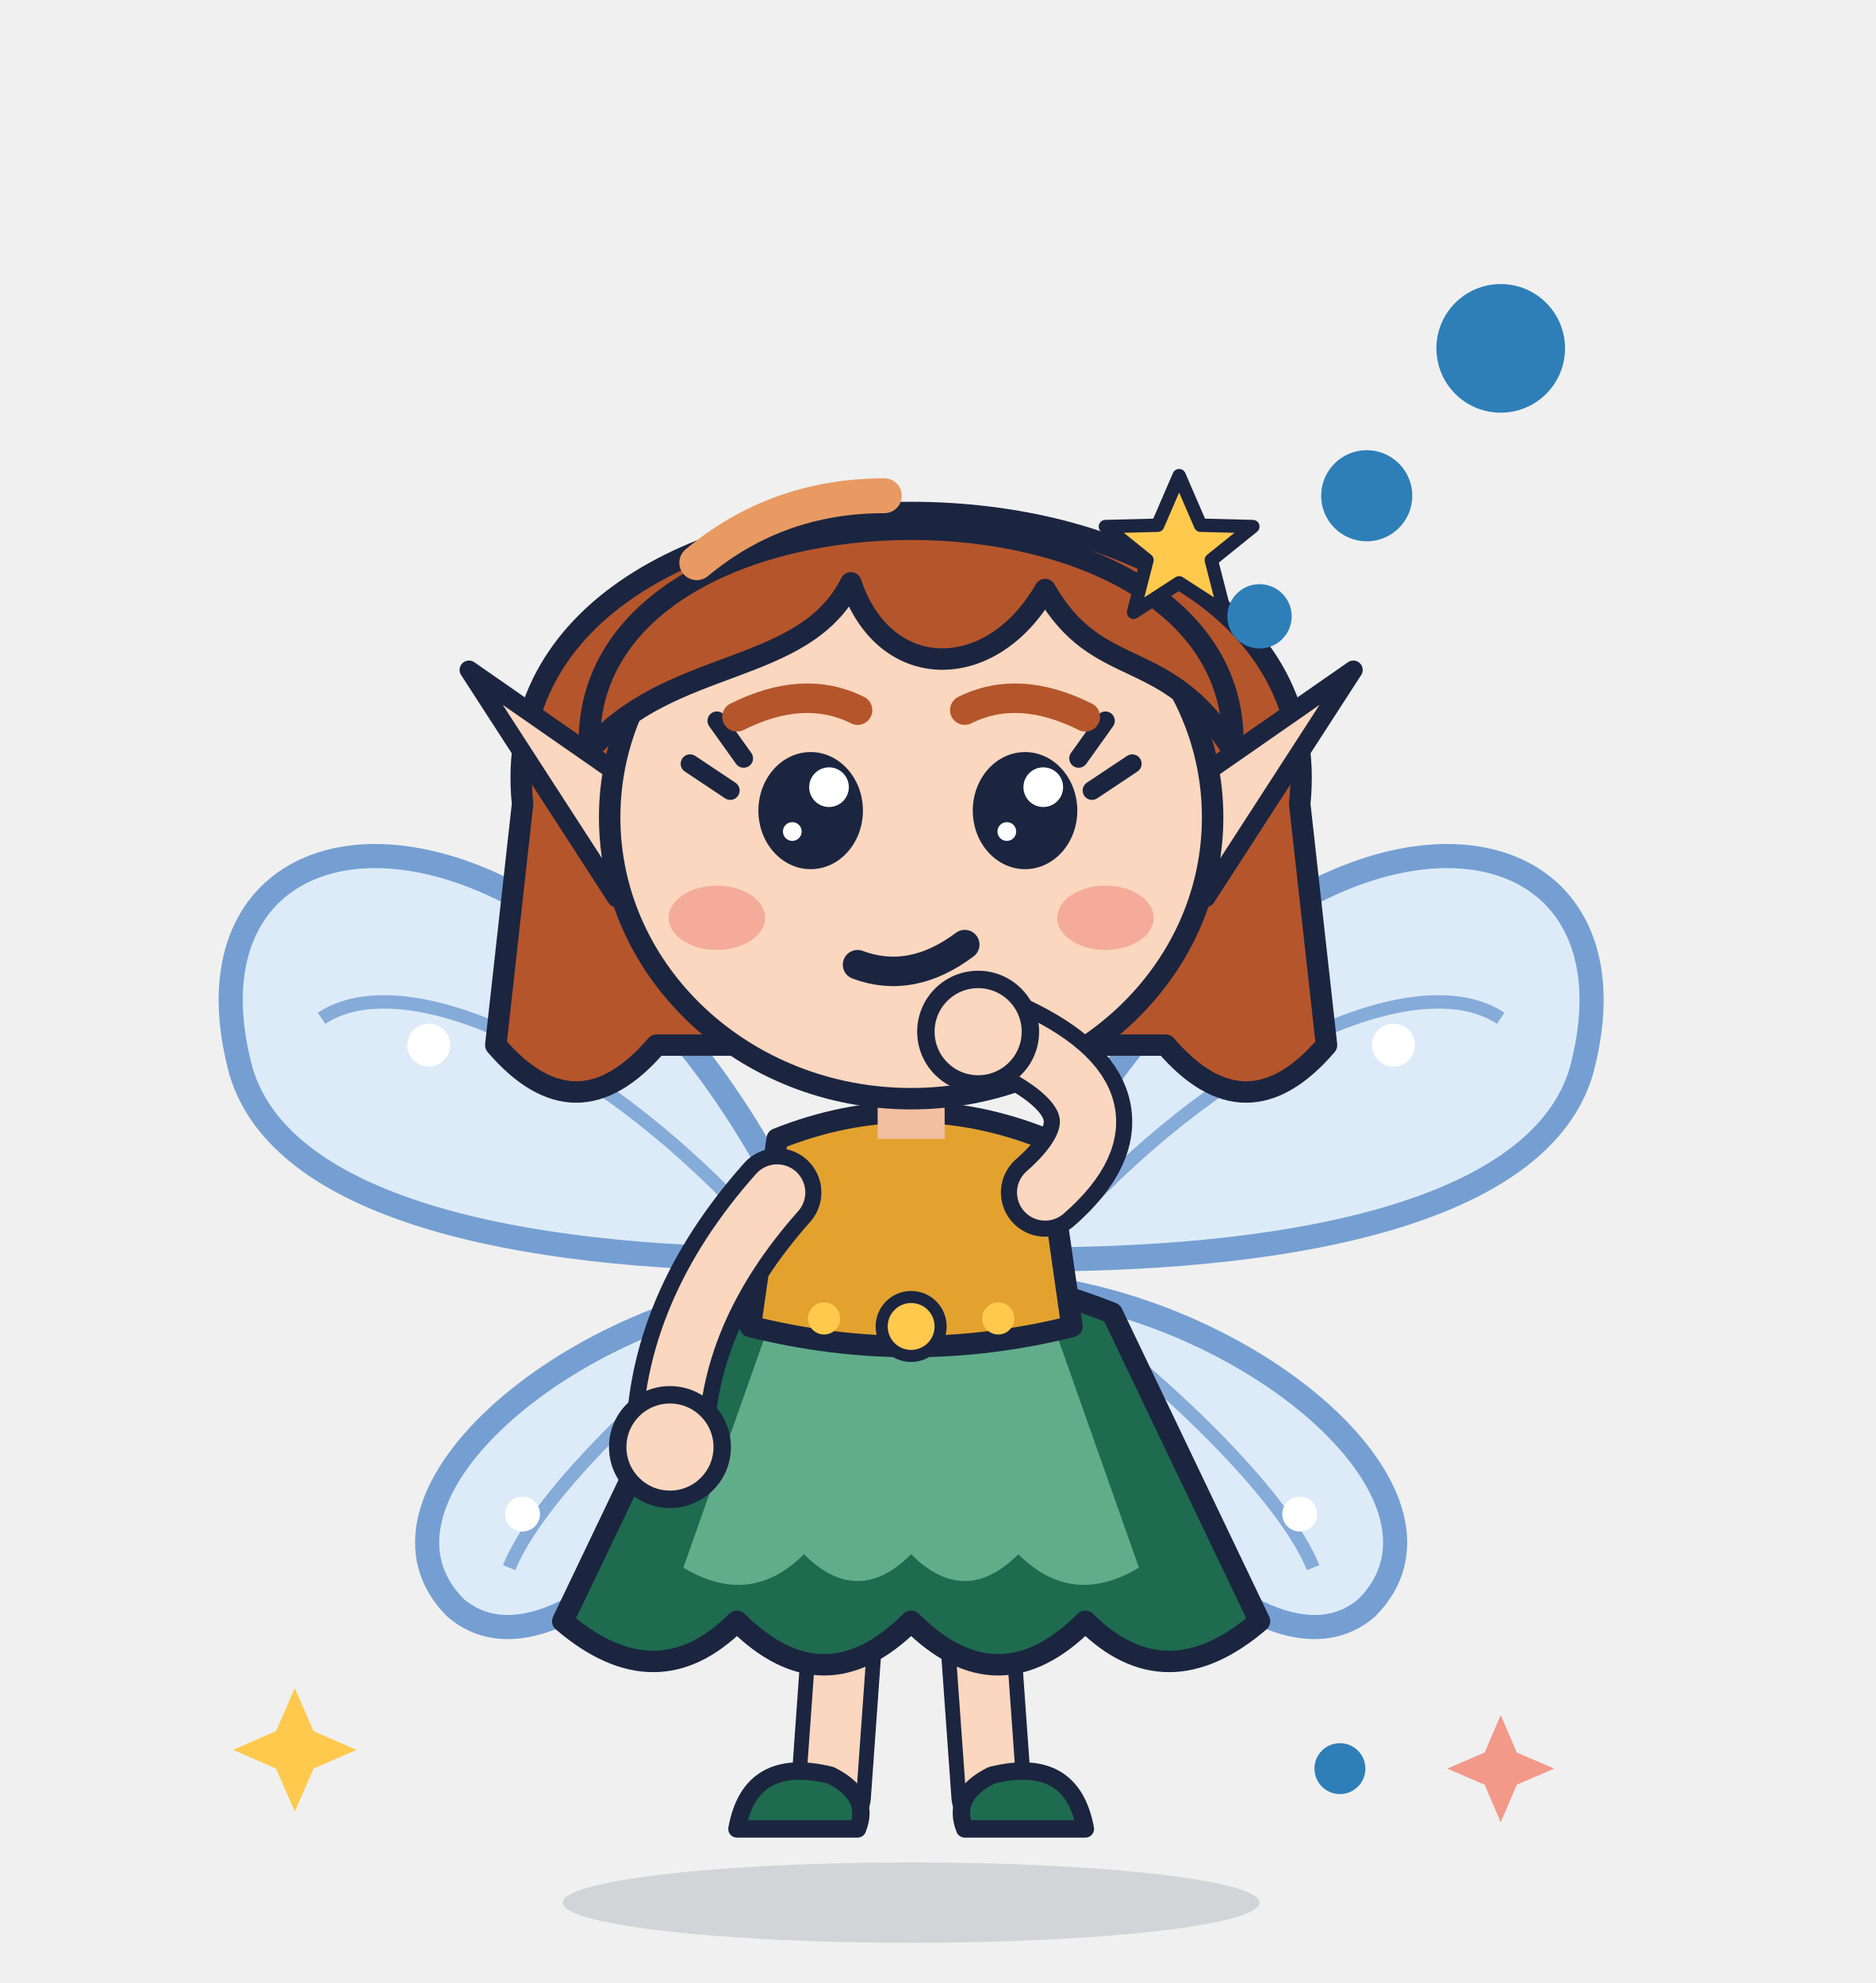
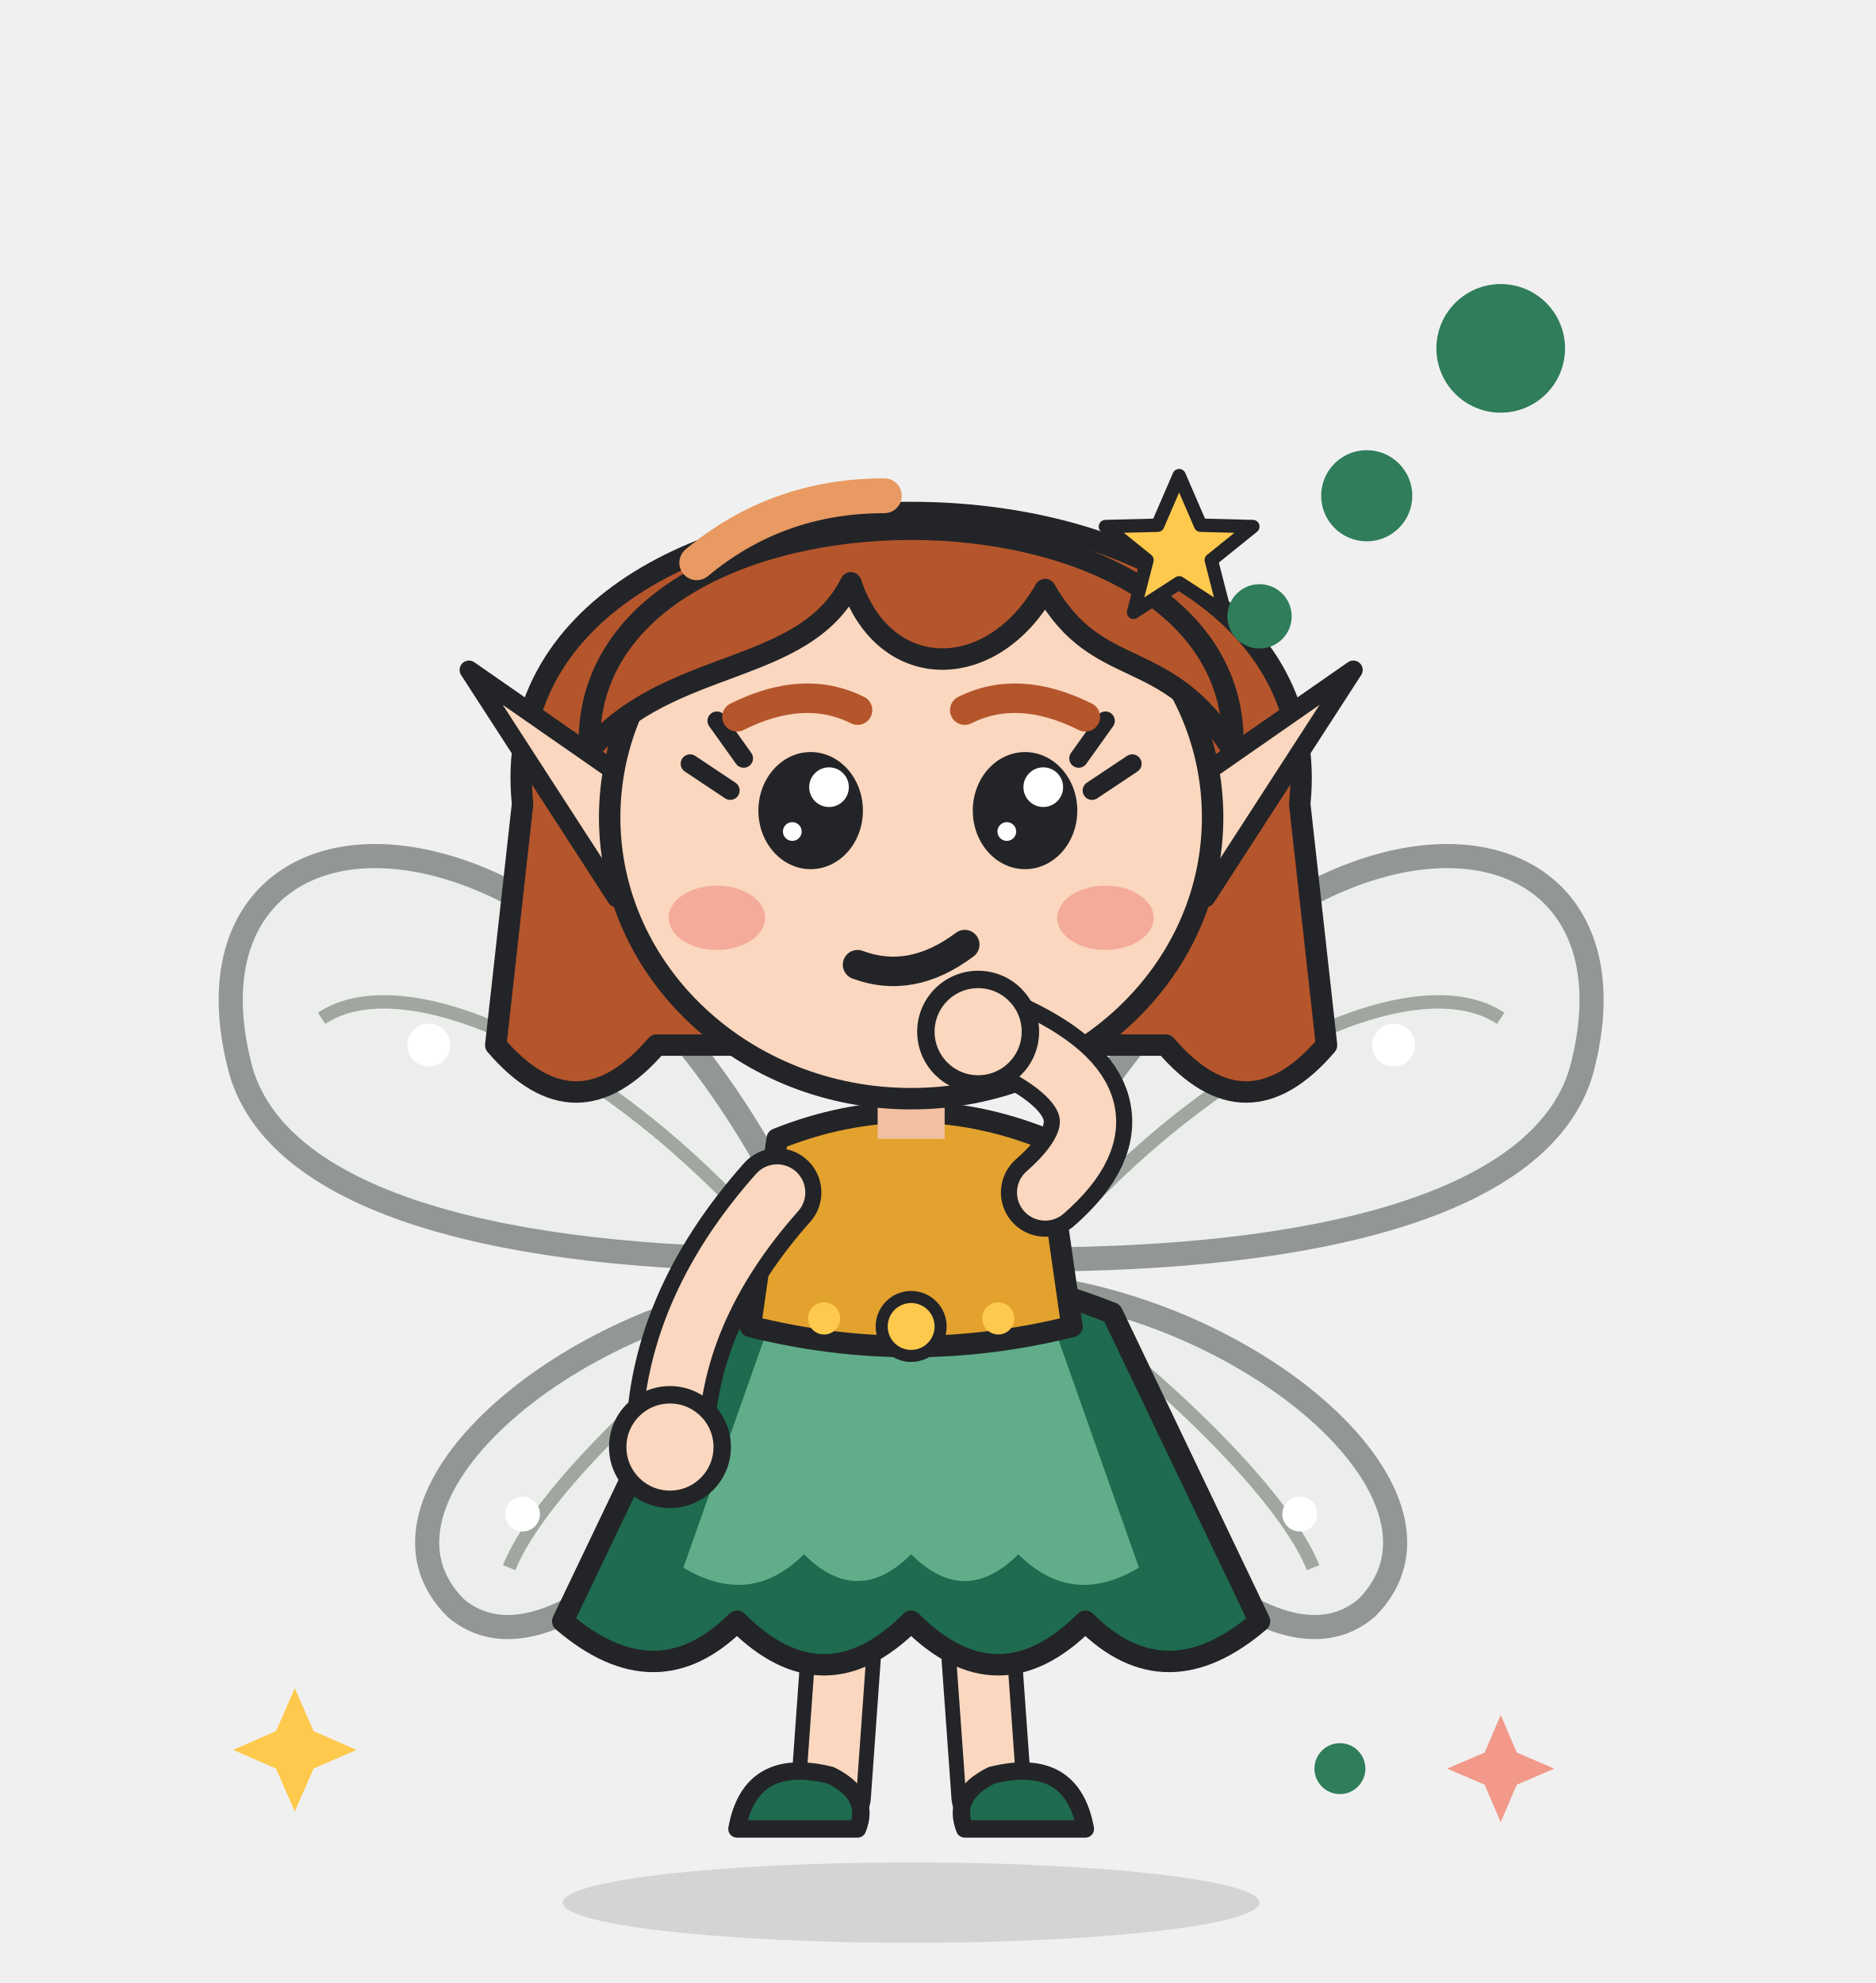
<svg xmlns="http://www.w3.org/2000/svg" viewBox="-8 -28 140 148" width="280" height="296" role="img" aria-labelledby="t">
  <style>.rd-wingL{transform-box:fill-box;transform-origin:100% 70%;animation:rd-flapL .38s ease-in-out infinite alternate}
.rd-wingR{transform-box:fill-box;transform-origin:0% 70%;animation:rd-flapR .38s ease-in-out infinite alternate}
.rd-star{transform-box:fill-box;transform-origin:center;animation:rd-star 2.2s ease-in-out infinite}
.rd-dust{transform-box:fill-box;transform-origin:center;animation:rd-dust 3s ease-in infinite}.rd-dust.b{animation-delay:1s}.rd-dust.c{animation-delay:2s}
.rd-shine{animation:rd-shine 3s ease-in-out infinite}
.rd-all{transform-box:fill-box;transform-origin:50% 100%;animation:rd-float 2.4s ease-in-out infinite}
.rd-look{animation:rd-look 5s ease-in-out infinite}
.rd-swing{transform-box:fill-box;transform-origin:100% 0%;animation:rd-swing 1.6s ease-in-out infinite alternate}
.rd-tip{transform-box:fill-box;transform-origin:center;animation:rd-tip 1.2s ease-in-out infinite alternate}
.rd-cheek{animation:rd-cheek 2.4s ease-in-out infinite}
.rd-dust,.rd-look,.rd-eyes,.rd-mouth-t,.rd-wave,.rd-bulb,.rd-ping,.rd-spark,.rd-dot,.rd-drop,.rd-sym,.rd-armL,.rd-armR,.rd-q{transform-box:fill-box;transform-origin:center}
.rd-eyes{animation:rd-blink 3.2s infinite}
.rd-ping{animation:rd-ping 2.4s ease-out infinite;transform-origin:50% 100%}
.rd-ping.b{animation-delay:.5s}
.rd-wave{transform-origin:0% 100%;animation:rd-wave .55s ease-in-out infinite alternate}
.rd-mouth-t{animation:rd-talk .24s ease-in-out infinite alternate}
.rd-snd{animation:rd-fade 1s ease-in-out infinite}.rd-snd.b{animation-delay:.3s}
.rd-bulb{animation:rd-pop 1.4s ease-in-out infinite alternate}
.rd-dot{animation:rd-fade 1.6s ease-in-out infinite}.rd-dot.b{animation-delay:.25s}.rd-dot.c{animation-delay:.5s}
.rd-spark{animation:rd-twinkle 1.1s ease-in-out infinite alternate}.rd-spark.b{animation-delay:.35s}.rd-spark.c{animation-delay:.7s}
.rd-jump{animation:rd-jump .5s cubic-bezier(.3,0,.5,1) infinite alternate}
.rd-drop{animation:rd-drop 1.8s ease-in infinite}
.rd-sym{animation:rd-bob 1.8s ease-in-out infinite alternate}.rd-sym.b{animation-delay:.4s}.rd-sym.c{animation-delay:.8s}
.rd-q{animation:rd-tilt 1.6s ease-in-out infinite alternate}
.rd-point{transform-box:fill-box;transform-origin:0% 100%;animation:rd-point .8s ease-in-out infinite alternate}
.rd-fist{transform-box:fill-box;transform-origin:100% 100%;animation:rd-fist .5s ease-in-out infinite alternate}
@keyframes rd-float{0%,100%{transform:translateY(0) rotate(0deg) scale(1,1)}25%{transform:translateY(-5px) rotate(-2.5deg) scale(.98,1.03)}50%{transform:translateY(-7px) rotate(0deg) scale(1,1)}75%{transform:translateY(-5px) rotate(2.5deg) scale(.98,1.03)}}
@keyframes rd-flapL{from{transform:rotate(8deg) scaleX(1)}to{transform:rotate(-14deg) scaleX(.72)}}
@keyframes rd-flapR{from{transform:rotate(-8deg) scaleX(1)}to{transform:rotate(14deg) scaleX(.72)}}
@keyframes rd-star{0%,100%{transform:rotate(0deg) scale(1)}50%{transform:rotate(72deg) scale(1.22)}}
@keyframes rd-dust{0%{transform:translateY(8px) scale(.3);opacity:0}20%{opacity:1}100%{transform:translateY(-26px) scale(1) rotate(90deg);opacity:0}}
@keyframes rd-shine{0%,100%{opacity:.35}50%{opacity:.75}}
@keyframes rd-look{0%,30%,100%{transform:translateX(0)}38%,55%{transform:translateX(-2.5px)}63%,80%{transform:translateX(2.5px)}}
@keyframes rd-swing{from{transform:rotate(-12deg)}to{transform:rotate(10deg)}}
@keyframes rd-tip{from{transform:scale(.85)}to{transform:scale(1.25)}}
@keyframes rd-cheek{0%,100%{opacity:.35}50%{opacity:.75}}
@keyframes rd-blink{0%,93%,100%{transform:scaleY(1)}96.5%{transform:scaleY(.08)}}
@keyframes rd-ping{0%{opacity:.9;transform:scale(.5)}100%{opacity:0;transform:scale(1.25)}}
@keyframes rd-wave{from{transform:rotate(-18deg)}to{transform:rotate(24deg)}}
@keyframes rd-talk{from{transform:scaleY(.3)}to{transform:scaleY(1.4)}}
@keyframes rd-fade{0%,100%{opacity:.15}50%{opacity:1}}
@keyframes rd-pop{from{transform:scale(.8) rotate(-6deg)}to{transform:scale(1.2) rotate(6deg)}}
@keyframes rd-twinkle{from{transform:scale(.4) rotate(0deg);opacity:.3}to{transform:scale(1.1) rotate(25deg);opacity:1}}
@keyframes rd-jump{from{transform:translateY(0) scale(1.04,.96)}to{transform:translateY(-12px) scale(.97,1.04)}}
@keyframes rd-drop{0%{transform:translateY(-3px);opacity:0}25%{opacity:1}100%{transform:translateY(9px);opacity:0}}
@keyframes rd-bob{from{transform:translateY(4px) rotate(-8deg)}to{transform:translateY(-5px) rotate(8deg)}}
@keyframes rd-tilt{from{transform:rotate(-14deg) translateY(2px)}to{transform:rotate(14deg) translateY(-3px)}}
@keyframes rd-point{from{transform:rotate(4deg)}to{transform:rotate(-16deg)}}
@keyframes rd-fist{from{transform:rotate(-6deg)}to{transform:rotate(16deg)}}
@media (prefers-reduced-motion:reduce){.rd-all,.rd-all *{animation:none!important}}</style>
-   <ellipse cx="60" cy="114" rx="26" ry="3" fill="#1B2540" opacity=".14" />
+   <ellipse cx="60" cy="114" rx="26" ry="3" fill="#232427" opacity=".14" />
  <path class="rd-dust" d="M14 98 l1.4 3.2 l3.2 1.4 l-3.2 1.4 l-1.4 3.2 l-1.4 -3.2 l-3.2 -1.4 l3.2 -1.4 z" fill="#FFC94D" />
  <path class="rd-dust b" d="M104 100 l1.2 2.8 l2.8 1.2 l-2.8 1.2 l-1.2 2.8 l-1.2 -2.8 l-2.8 -1.2 l2.8 -1.2 z" fill="#F2998A" />
-   <circle class="rd-dust c" cx="92" cy="104" r="1.9" fill="#2E7FB8" />
+   <circle class="rd-dust c" cx="92" cy="104" r="1.9" fill="#2F7D5B" />
  <g class="rd-all">
    <g>
      <g class="rd-wingL">
-         <path d="M51 62 C34 28 4 30 10 52 C13 62 30 66 51 66 Z" fill="#DCEBFA" stroke="#6F9BD1" stroke-width="1.8" stroke-linejoin="round" opacity=".95" />
-         <path d="M51 68 C34 70 18 84 26 92 C33 98 46 84 51 72 Z" fill="#DCEBFA" stroke="#6F9BD1" stroke-width="1.8" stroke-linejoin="round" opacity=".95" />
-         <path d="M48 63 C36 50 22 44 16 48 M48 70 C40 76 32 84 30 89" fill="none" stroke="#6F9BD1" stroke-width="1" opacity=".8" />
+         <path d="M51 62 C34 28 4 30 10 52 C13 62 30 66 51 66 Z" fill="#ECEEEC" stroke="#8E938F" stroke-width="1.8" stroke-linejoin="round" opacity=".95" />
+         <path d="M51 68 C34 70 18 84 26 92 C33 98 46 84 51 72 Z" fill="#ECEEEC" stroke="#8E938F" stroke-width="1.8" stroke-linejoin="round" opacity=".95" />
+         <path d="M48 63 C36 50 22 44 16 48 M48 70 C40 76 32 84 30 89" fill="none" stroke="#8E938F" stroke-width="1" opacity=".8" />
        <circle cx="24" cy="50" r="1.6" fill="#FFFFFF" />
        <circle cx="31" cy="85" r="1.3" fill="#FFFFFF" />
      </g>
      <g class="rd-wingR">
-         <path d="M69 62 C86 28 116 30 110 52 C107 62 90 66 69 66 Z" fill="#DCEBFA" stroke="#6F9BD1" stroke-width="1.8" stroke-linejoin="round" opacity=".95" />
-         <path d="M69 68 C86 70 102 84 94 92 C87 98 74 84 69 72 Z" fill="#DCEBFA" stroke="#6F9BD1" stroke-width="1.8" stroke-linejoin="round" opacity=".95" />
-         <path d="M72 63 C84 50 98 44 104 48 M72 70 C80 76 88 84 90 89" fill="none" stroke="#6F9BD1" stroke-width="1" opacity=".8" />
+         <path d="M69 62 C86 28 116 30 110 52 C107 62 90 66 69 66 Z" fill="#ECEEEC" stroke="#8E938F" stroke-width="1.8" stroke-linejoin="round" opacity=".95" />
+         <path d="M69 68 C86 70 102 84 94 92 C87 98 74 84 69 72 Z" fill="#ECEEEC" stroke="#8E938F" stroke-width="1.8" stroke-linejoin="round" opacity=".95" />
+         <path d="M72 63 C84 50 98 44 104 48 M72 70 C80 76 88 84 90 89" fill="none" stroke="#8E938F" stroke-width="1" opacity=".8" />
        <circle cx="96" cy="50" r="1.6" fill="#FFFFFF" />
        <circle cx="89" cy="85" r="1.3" fill="#FFFFFF" />
      </g>
-       <path d="M55 92 L54 106 M65 92 L66 106" stroke="#1B2540" stroke-width="6" stroke-linecap="round" />
+       <path d="M55 92 L54 106 M65 92 L66 106" stroke="#232427" stroke-width="6" stroke-linecap="round" />
      <path d="M55 92 L54 106 M65 92 L66 106" stroke="#FAD7BE" stroke-width="3.8" stroke-linecap="round" />
-       <path d="M47 108.5 Q48 103 54 104.5 Q57 106 56 108.5 Z M73 108.5 Q72 103 66 104.5 Q63 106 64 108.5 Z" fill="#1E6B4F" stroke="#1B2540" stroke-width="1.3" stroke-linejoin="round" />
-       <path d="M45 70 Q60 64 75 70 L86 93 Q79 99 73 93 Q66.5 99.5 60 93 Q53.5 99.5 47 93 Q41 99 34 93 Z" fill="#1E6B4F" stroke="#1B2540" stroke-width="1.6" stroke-linejoin="round" />
+       <path d="M47 108.5 Q48 103 54 104.5 Q57 106 56 108.5 Z M73 108.5 Q72 103 66 104.5 Q63 106 64 108.5 Z" fill="#1E6B4F" stroke="#232427" stroke-width="1.3" stroke-linejoin="round" />
+       <path d="M45 70 Q60 64 75 70 L86 93 Q79 99 73 93 Q66.5 99.5 60 93 Q53.5 99.5 47 93 Q41 99 34 93 Z" fill="#1E6B4F" stroke="#232427" stroke-width="1.6" stroke-linejoin="round" />
      <path d="M49 72 Q60 68 71 72 L77 89 Q72 92 68 88 Q64 92 60 88 Q56 92 52 88 Q48 92 43 89 Z" fill="#6DB894" opacity=".85" />
-       <path d="M50 57 Q60 53 70 57 L72 71 Q60 74 48 71 Z" fill="#E3A22E" stroke="#1B2540" stroke-width="1.6" stroke-linejoin="round" />
-       <circle cx="60" cy="71" r="2.2" fill="#FFC94D" stroke="#1B2540" stroke-width=".9" />
+       <path d="M50 57 Q60 53 70 57 L72 71 Q60 74 48 71 Z" fill="#E3A22E" stroke="#232427" stroke-width="1.6" stroke-linejoin="round" />
+       <circle cx="60" cy="71" r="2.2" fill="#FFC94D" stroke="#232427" stroke-width=".9" />
      <circle cx="53.5" cy="70.4" r="1.2" fill="#FFC94D" />
      <circle cx="66.5" cy="70.4" r="1.2" fill="#FFC94D" />
      <path d="M57.5 51 h5 v6 h-5 Z" fill="#F2BFA0" />
-       <path d="M31 32 C28 3 92 3 89 32 L91 50 Q85 57 79 50 L41 50 Q35 57 29 50 Z" fill="#B5552B" stroke="#1B2540" stroke-width="1.6" stroke-linejoin="round" />
-       <path d="M38.5 30 L27 22 L38 39 Z M81.5 30 L93 22 L82 39 Z" fill="#FAD7BE" stroke="#1B2540" stroke-width="1.4" stroke-linejoin="round" />
-       <ellipse cx="60" cy="33" rx="22.5" ry="21" fill="#FAD7BE" stroke="#1B2540" stroke-width="1.6" />
+       <path d="M31 32 C28 3 92 3 89 32 L91 50 Q85 57 79 50 L41 50 Q35 57 29 50 Z" fill="#B5552B" stroke="#232427" stroke-width="1.6" stroke-linejoin="round" />
+       <path d="M38.5 30 L27 22 L38 39 Z M81.5 30 L93 22 L82 39 Z" fill="#FAD7BE" stroke="#232427" stroke-width="1.4" stroke-linejoin="round" />
+       <ellipse cx="60" cy="33" rx="22.5" ry="21" fill="#FAD7BE" stroke="#232427" stroke-width="1.6" />
      <g class="rd-cheek">
        <ellipse cx="45.5" cy="40.5" rx="3.6" ry="2.4" fill="#F2998A" opacity=".7" />
        <ellipse cx="74.5" cy="40.5" rx="3.6" ry="2.4" fill="#F2998A" opacity=".7" />
      </g>
      <g class="rd-look">
        <g class="rd-eyes">
-           <ellipse cx="52.5" cy="32.5" rx="3.9" ry="4.37" fill="#1B2540" />
+           <ellipse cx="52.5" cy="32.5" rx="3.9" ry="4.37" fill="#232427" />
          <circle cx="53.87" cy="30.75" r="1.48" fill="#FFFFFF" />
          <circle cx="51.13" cy="34.06" r="0.7" fill="#FFFFFF" />
-           <ellipse cx="68.5" cy="32.5" rx="3.9" ry="4.37" fill="#1B2540" />
+           <ellipse cx="68.5" cy="32.5" rx="3.9" ry="4.37" fill="#232427" />
          <circle cx="69.86" cy="30.75" r="1.48" fill="#FFFFFF" />
          <circle cx="67.14" cy="34.06" r="0.7" fill="#FFFFFF" />
-           <path d="M46.5 31 l-3 -2 M47.5 28.6 l-2 -2.8 M73.5 31 l3 -2 M72.5 28.6 l2 -2.8" stroke="#1B2540" stroke-width="1.4" stroke-linecap="round" />
+           <path d="M46.5 31 l-3 -2 M47.5 28.6 l-2 -2.8 M73.5 31 l3 -2 M72.5 28.6 l2 -2.8" stroke="#232427" stroke-width="1.4" stroke-linecap="round" />
          <path d="M47 25.5 Q52 23 56 25" fill="none" stroke="#B5552B" stroke-width="2.2" stroke-linecap="round" />
          <path d="M64 25 Q68 23 73 25.5" fill="none" stroke="#B5552B" stroke-width="2.2" stroke-linecap="round" />
        </g>
      </g>
-       <path d="M56 44 Q60 45.5 64 42.5" fill="none" stroke="#1B2540" stroke-width="2.2" stroke-linecap="round" />
-       <path d="M36 28 C35 6 85 6 84 28 C79 20 74 23 70 16 C66 23 58 23 55.5 15.5 C52 22.5 42 21 36 28 Z" fill="#B5552B" stroke="#1B2540" stroke-width="1.6" stroke-linejoin="round" />
+       <path d="M56 44 Q60 45.5 64 42.5" fill="none" stroke="#232427" stroke-width="2.2" stroke-linecap="round" />
+       <path d="M36 28 C35 6 85 6 84 28 C79 20 74 23 70 16 C66 23 58 23 55.5 15.5 C52 22.5 42 21 36 28 Z" fill="#B5552B" stroke="#232427" stroke-width="1.6" stroke-linejoin="round" />
      <path class="rd-shine" d="M44 14 Q50 9 58 9" fill="none" stroke="#E89A62" stroke-width="2.6" stroke-linecap="round" />
      <g transform="translate(80 13)">
-         <path class="rd-tip" d="M0 -5.5 L1.6 -1.8 L5.5 -1.7 L2.4 .8 L3.4 4.7 L0 2.5 L-3.4 4.7 L-2.4 .8 L-5.5 -1.7 L-1.6 -1.8 Z" fill="#FFC94D" stroke="#1B2540" stroke-width="1" stroke-linejoin="round" />
+         <path class="rd-tip" d="M0 -5.5 L1.6 -1.8 L5.5 -1.7 L2.4 .8 L3.4 4.7 L0 2.5 L-3.4 4.7 L-2.4 .8 L-5.5 -1.7 L-1.6 -1.8 Z" fill="#FFC94D" stroke="#232427" stroke-width="1" stroke-linejoin="round" />
      </g>
      <g class="rd-swing">
-         <path d="M50 61 Q42 70 42 80" fill="none" stroke="#1B2540" stroke-width="6.6" stroke-linecap="round" />
+         <path d="M50 61 Q42 70 42 80" fill="none" stroke="#232427" stroke-width="6.6" stroke-linecap="round" />
        <path d="M50 61 Q42 70 42 80" fill="none" stroke="#FAD7BE" stroke-width="4.2" stroke-linecap="round" />
-         <circle cx="42" cy="80" r="3.9" fill="#FAD7BE" stroke="#1B2540" stroke-width="1.3" />
+         <circle cx="42" cy="80" r="3.9" fill="#FAD7BE" stroke="#232427" stroke-width="1.3" />
      </g>
      <g>
-         <path d="M70 61 Q78 54 66 49" fill="none" stroke="#1B2540" stroke-width="6.6" stroke-linecap="round" />
+         <path d="M70 61 Q78 54 66 49" fill="none" stroke="#232427" stroke-width="6.6" stroke-linecap="round" />
        <path d="M70 61 Q78 54 66 49" fill="none" stroke="#FAD7BE" stroke-width="4.2" stroke-linecap="round" />
-         <circle cx="65" cy="49" r="3.9" fill="#FAD7BE" stroke="#1B2540" stroke-width="1.3" />
+         <circle cx="65" cy="49" r="3.9" fill="#FAD7BE" stroke="#232427" stroke-width="1.3" />
      </g>
-       <circle class="rd-dot" cx="86" cy="18" r="2.4" fill="#2E7FB8" />
-       <circle class="rd-dot b" cx="94" cy="9" r="3.4" fill="#2E7FB8" />
-       <circle class="rd-dot c" cx="104" cy="-2" r="4.8" fill="#2E7FB8" />
+       <circle class="rd-dot" cx="86" cy="18" r="2.4" fill="#2F7D5B" />
+       <circle class="rd-dot b" cx="94" cy="9" r="3.4" fill="#2F7D5B" />
+       <circle class="rd-dot c" cx="104" cy="-2" r="4.8" fill="#2F7D5B" />
    </g>
  </g>
</svg>
